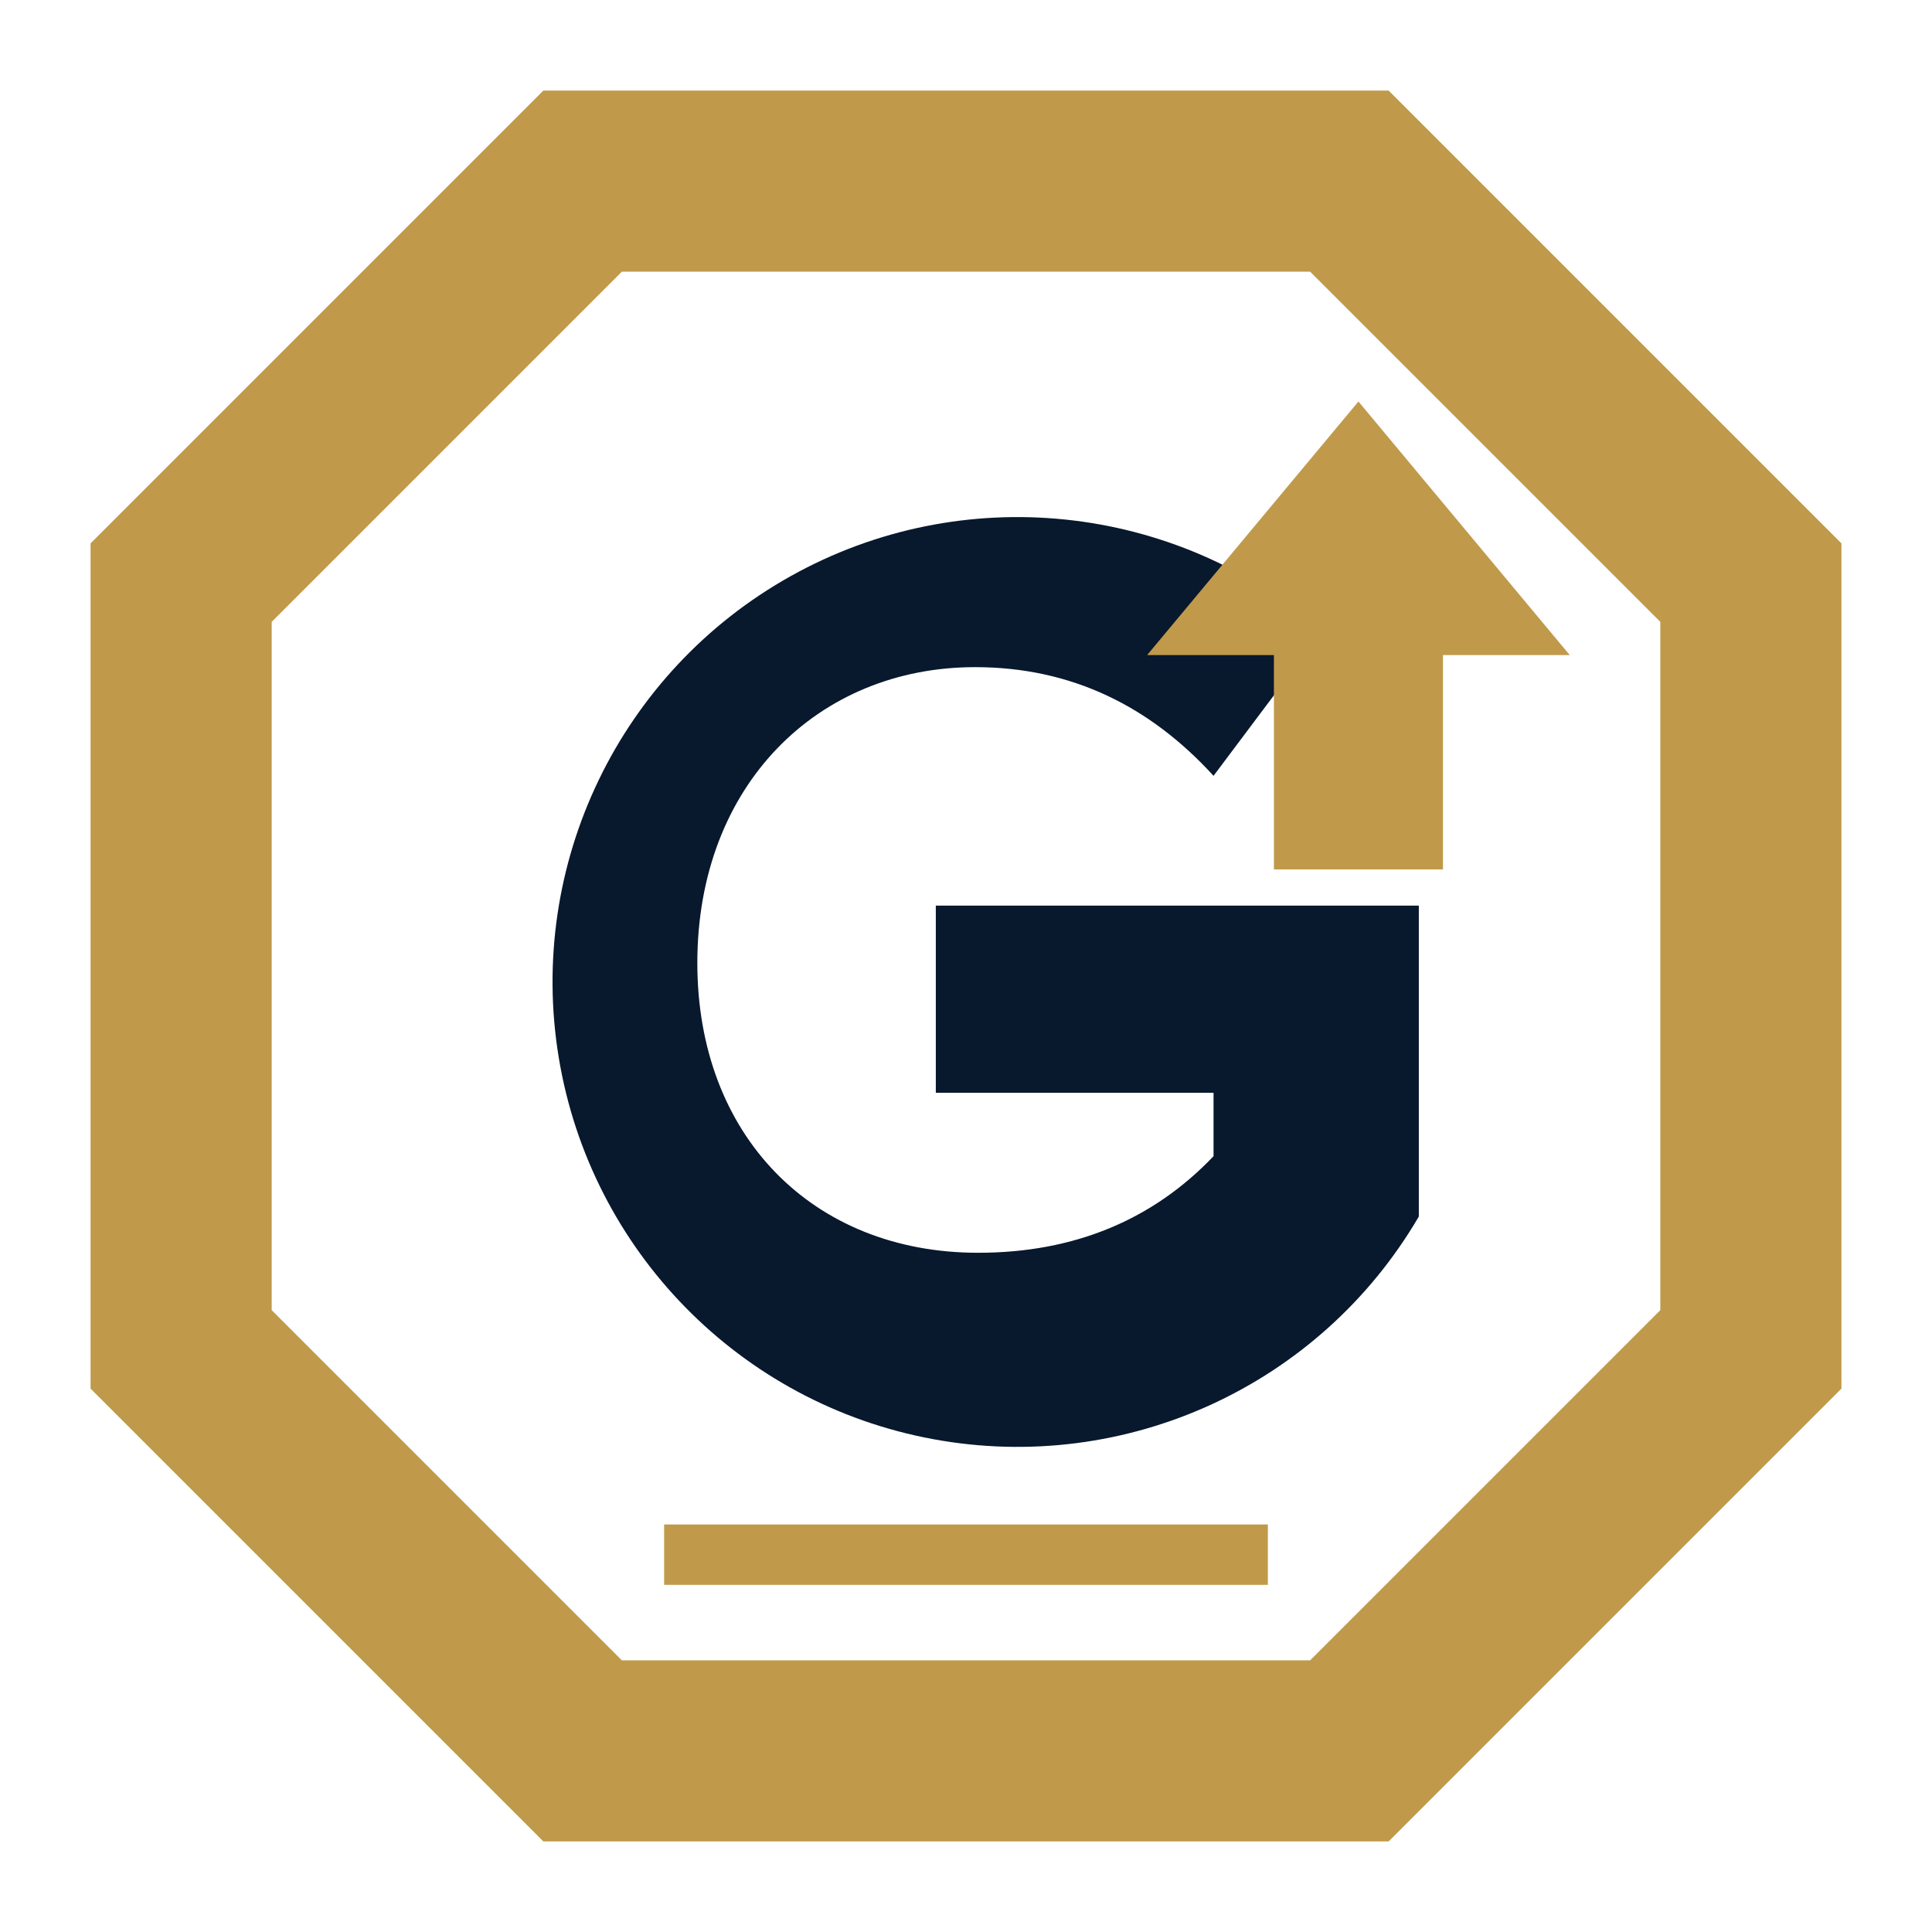
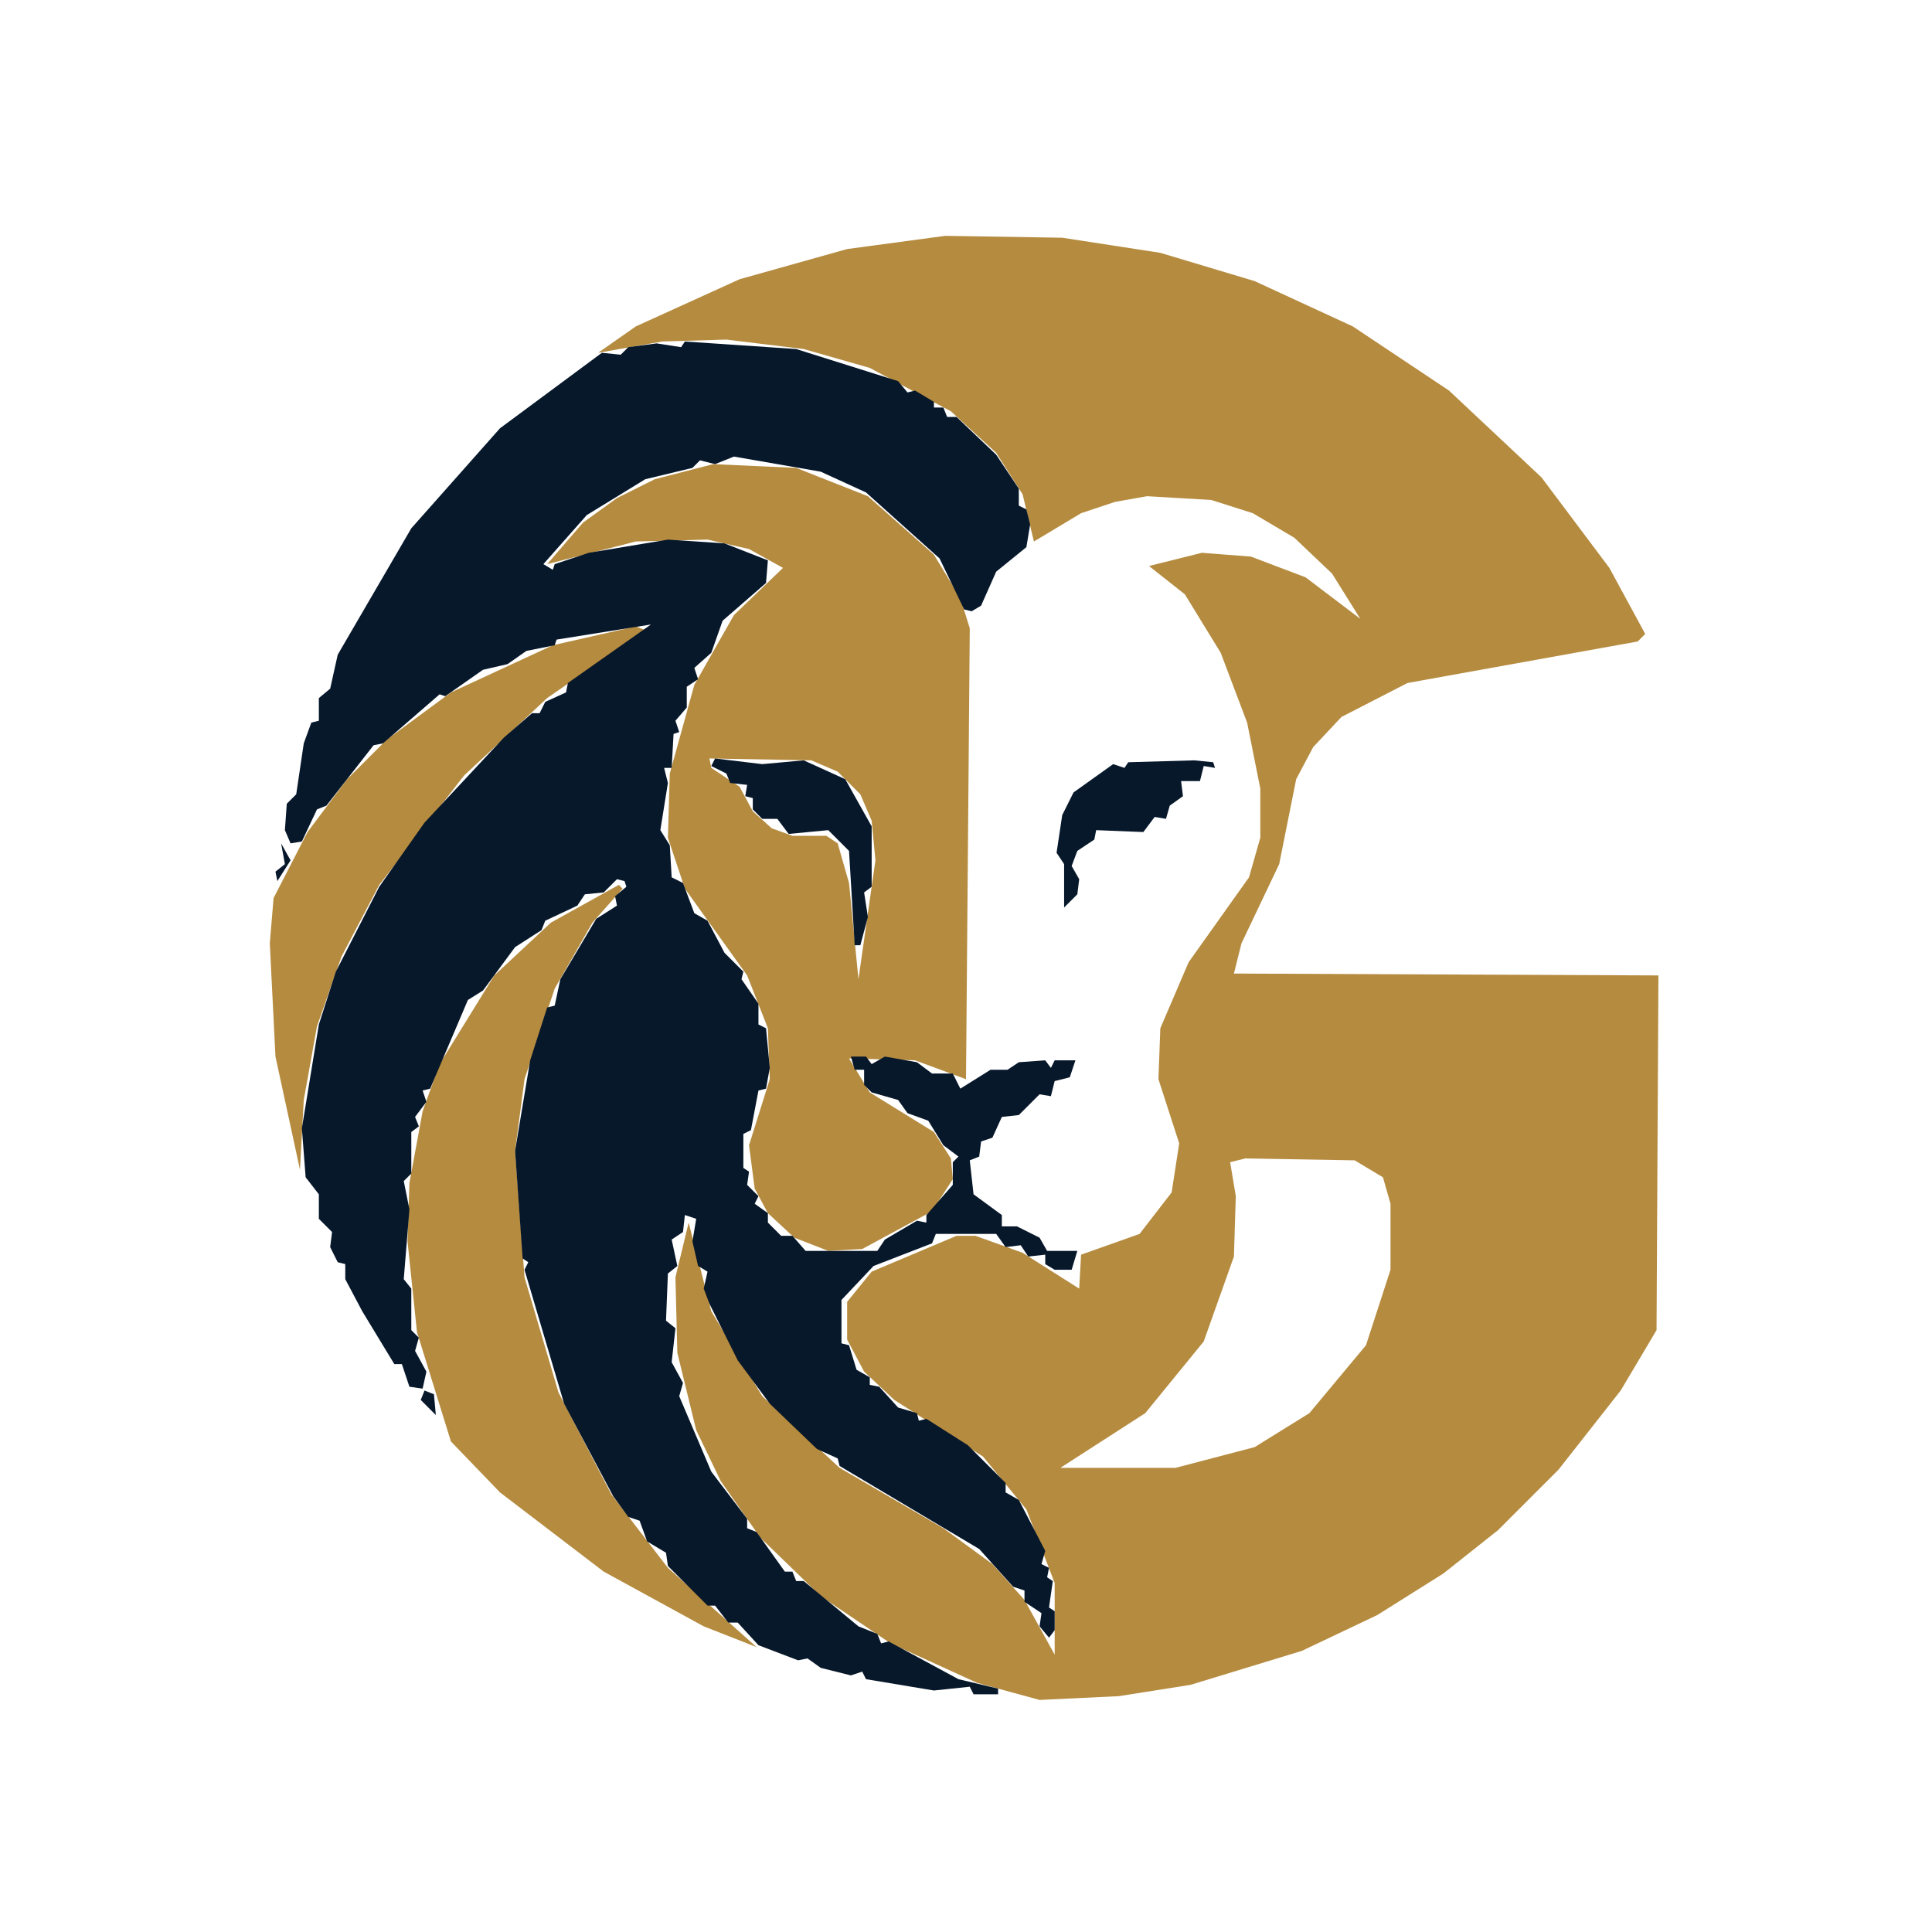
- <svg xmlns="http://www.w3.org/2000/svg" viewBox="0 0 64 64" role="img" aria-labelledby="title desc">
-   <path fill="#c09a4a" fill-rule="evenodd" d="M18 3h28l15 15v28L46 61H18L3 46V18L18 3Zm2.6 6L9 20.6v22.8L20.6 55h22.8L55 43.4V20.6L43.4 9H20.6Z" />
-   <path fill="#08182d" d="M43.8 20.9A15.4 15.4 0 1 0 47 40.3V30H31v6.2h9.2v2.1c-2 2.1-4.6 3.2-7.8 3.2-5.5 0-9.3-3.9-9.3-9.6 0-5.9 4-9.8 9.2-9.8 3.2 0 5.8 1.3 7.9 3.6l3.6-4.8Z" />
-   <path fill="#c09a4a" d="m45 13.3 7 8.4h-4.2v7.1h-5.6v-7.1H38l7-8.4ZM22 50.5h20v2H22z" />
+ <svg xmlns="http://www.w3.org/2000/svg" viewBox="0 0 1024 1024" role="img" aria-labelledby="title desc">
+   <path d="M501,125L563,126L615,134L665,149L717,173L768,207L817,253L853,301L872,336L868,340L746,362L711,380L696,396L687,413L678,458L658,500L654,516L879,517L878,705L859,737L826,779L794,811L765,834L730,856L690,875L631,893L593,899L551,901L518,892L472,871L435,846L403,815L382,785L369,758L359,717L358,677L365,648L377,695L404,740L445,778L500,810L526,829L543,848L559,877L559,839L544,800L521,772L474,742L458,727L449,710L449,690L462,674L507,655L517,655L542,664L572,683L573,665L604,654L621,632L625,606L614,572L615,545L630,510L662,465L668,444L668,418L661,383L647,346L628,315L609,300L637,293L663,295L692,306L721,328L706,304L686,285L664,272L642,265L608,263L591,266L573,272L548,287L542,262L528,240L504,218L461,195L426,185L385,180L351,181L317,187L337,173L392,148L449,132ZM378,246L422,248L460,263L495,294L509,317L514,333L512,572L485,562L450,561L461,579L495,600L504,614L505,625L494,642L457,662L439,663L421,656L407,643L400,630L397,607L408,572L407,545L396,517L363,471L354,444L355,410L368,363L389,326L415,301L397,291L375,286L337,287L290,299L309,277L327,264L347,254ZM337,332L342,334L290,370L246,411L201,469L181,507L168,544L161,583L159,620L146,560L143,500L145,476L163,441L184,413L205,392L239,367L293,342ZM376,402L377,407L392,417L399,430L409,439L420,443L438,443L444,447L450,468L455,519L464,456L462,435L456,421L444,409L430,403ZM328,469L330,471L314,489L294,524L278,572L273,610L278,677L296,738L324,792L354,831L401,873L373,862L320,833L265,791L239,764L221,706L216,658L217,627L224,589L233,564L262,517L292,489ZM660,614L652,616L655,634L654,666L638,711L607,749L562,778L623,778L665,767L694,749L724,713L737,673L737,638L733,624L718,615Z" fill="#b58b3f" fill-rule="evenodd" />
+   <path d="M363,181L422,185L476,202L481,208L485,207L495,213L495,216L500,216L502,221L507,221L528,241L540,259L540,268L544,270L546,278L544,290L528,303L520,321L515,324L511,323L498,296L459,261L435,250L389,242L379,246L371,244L367,248L342,254L311,273L288,299L293,302L294,299L312,293L354,286L384,288L407,297L406,309L383,329L377,346L368,354L370,360L364,364L364,375L358,382L360,388L357,389L356,407L352,407L354,415L350,440L355,448L356,465L362,468L368,484L375,488L384,505L394,515L393,519L402,532L402,543L406,545L408,566L406,577L402,578L398,599L394,601L394,619L397,621L396,628L402,634L400,638L407,643L407,648L414,655L420,655L427,663L465,663L469,657L486,647L491,648L491,644L505,628L505,616L508,613L500,607L492,594L481,590L476,583L462,579L458,575L458,567L453,567L451,560L459,560L462,564L469,560L486,563L494,569L505,569L509,577L525,567L534,567L540,563L554,562L557,566L559,562L570,562L567,571L559,573L557,581L551,580L540,591L531,592L526,603L520,605L519,613L514,615L516,633L531,644L531,650L539,650L551,656L555,663L571,663L568,673L559,673L554,670L554,665L545,666L541,660L533,661L528,654L496,654L494,659L463,671L446,689L446,712L450,713L454,726L461,730L461,734L466,735L476,746L486,749L487,753L491,752L513,766L533,786L533,791L540,795L554,822L552,829L556,831L555,836L558,838L556,852L559,854L559,864L556,868L551,862L552,855L543,849L543,843L537,841L519,821L445,777L444,773L433,768L408,744L391,721L376,691L373,683L375,674L370,671L367,658L369,646L363,644L362,653L356,657L359,671L354,675L353,700L358,704L356,722L362,733L360,740L377,780L396,805L396,810L401,812L416,833L420,833L422,838L426,838L455,862L465,866L467,871L471,870L508,890L529,895L529,898L516,898L514,894L495,896L459,890L457,886L451,888L435,884L428,879L423,880L402,872L391,860L386,860L379,851L375,851L354,830L353,823L343,817L339,806L333,804L325,793L299,744L278,673L280,669L277,667L273,610L281,562L290,534L294,533L297,519L316,487L327,480L326,475L332,470L331,467L327,466L320,473L310,474L306,480L289,488L287,493L273,502L256,525L248,530L228,577L224,578L226,584L220,592L222,597L218,600L218,622L214,626L217,641L214,678L218,683L218,705L222,709L220,716L226,727L224,736L217,735L213,723L209,723L192,695L183,678L183,670L179,669L175,661L176,653L169,646L169,633L162,624L160,598L169,543L178,515L201,470L225,436L267,391L282,378L286,378L289,372L300,367L301,362L345,331L295,339L294,342L279,345L269,352L256,355L236,369L233,368L203,394L198,395L173,427L168,429L160,446L154,447L151,440L152,426L157,421L161,394L165,383L169,382L169,370L175,365L179,347L218,280L265,227L319,187L329,188L333,184L348,182L361,184ZM379,402L404,405L426,403L448,413L462,438L462,470L458,473L460,486L456,501L453,501L450,451L439,440L418,442L412,434L404,434L399,429L399,423L395,422L396,416L387,415L385,410L377,406ZM633,403L643,404L644,407L638,406L636,414L626,414L627,422L620,427L618,434L612,433L606,441L581,440L580,445L571,451L568,459L572,466L571,474L564,481L564,458L560,452L563,432L569,420L590,405L596,407L598,404ZM149,447L154,456L147,467L146,462L151,458ZM225,737L230,739L231,750L223,742Z" fill="#07182b" fill-rule="evenodd" />
</svg>
